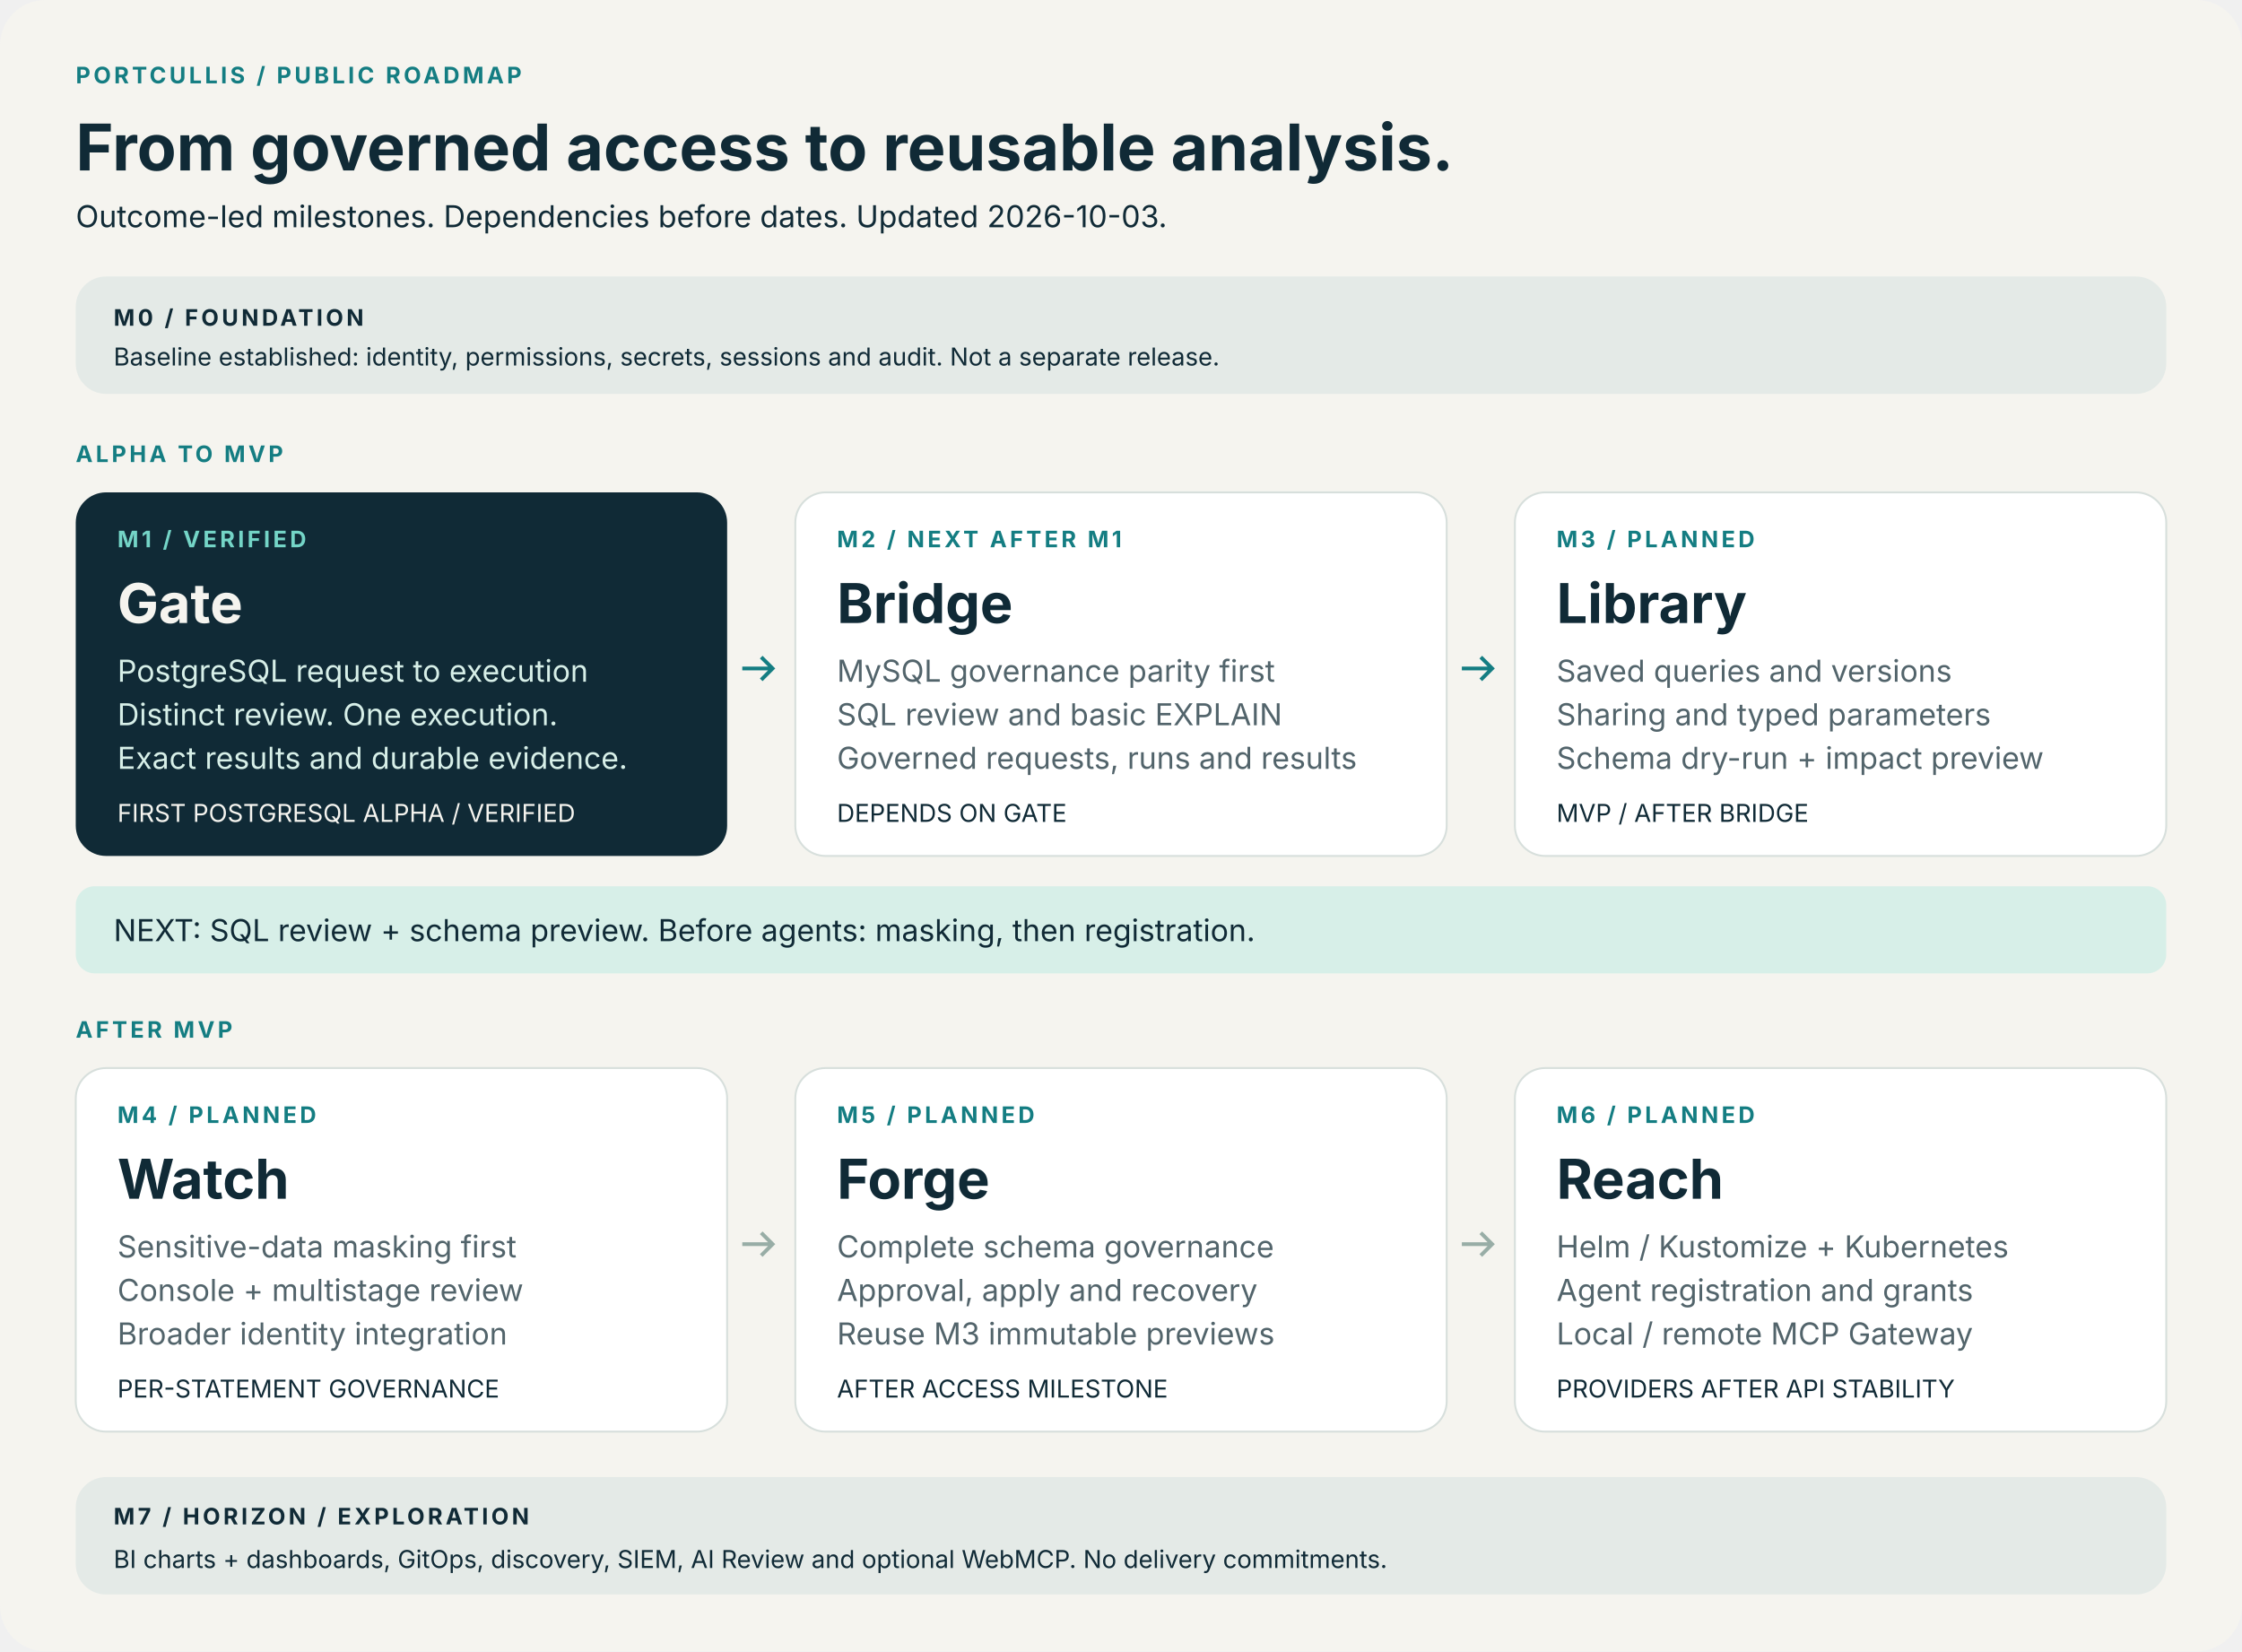
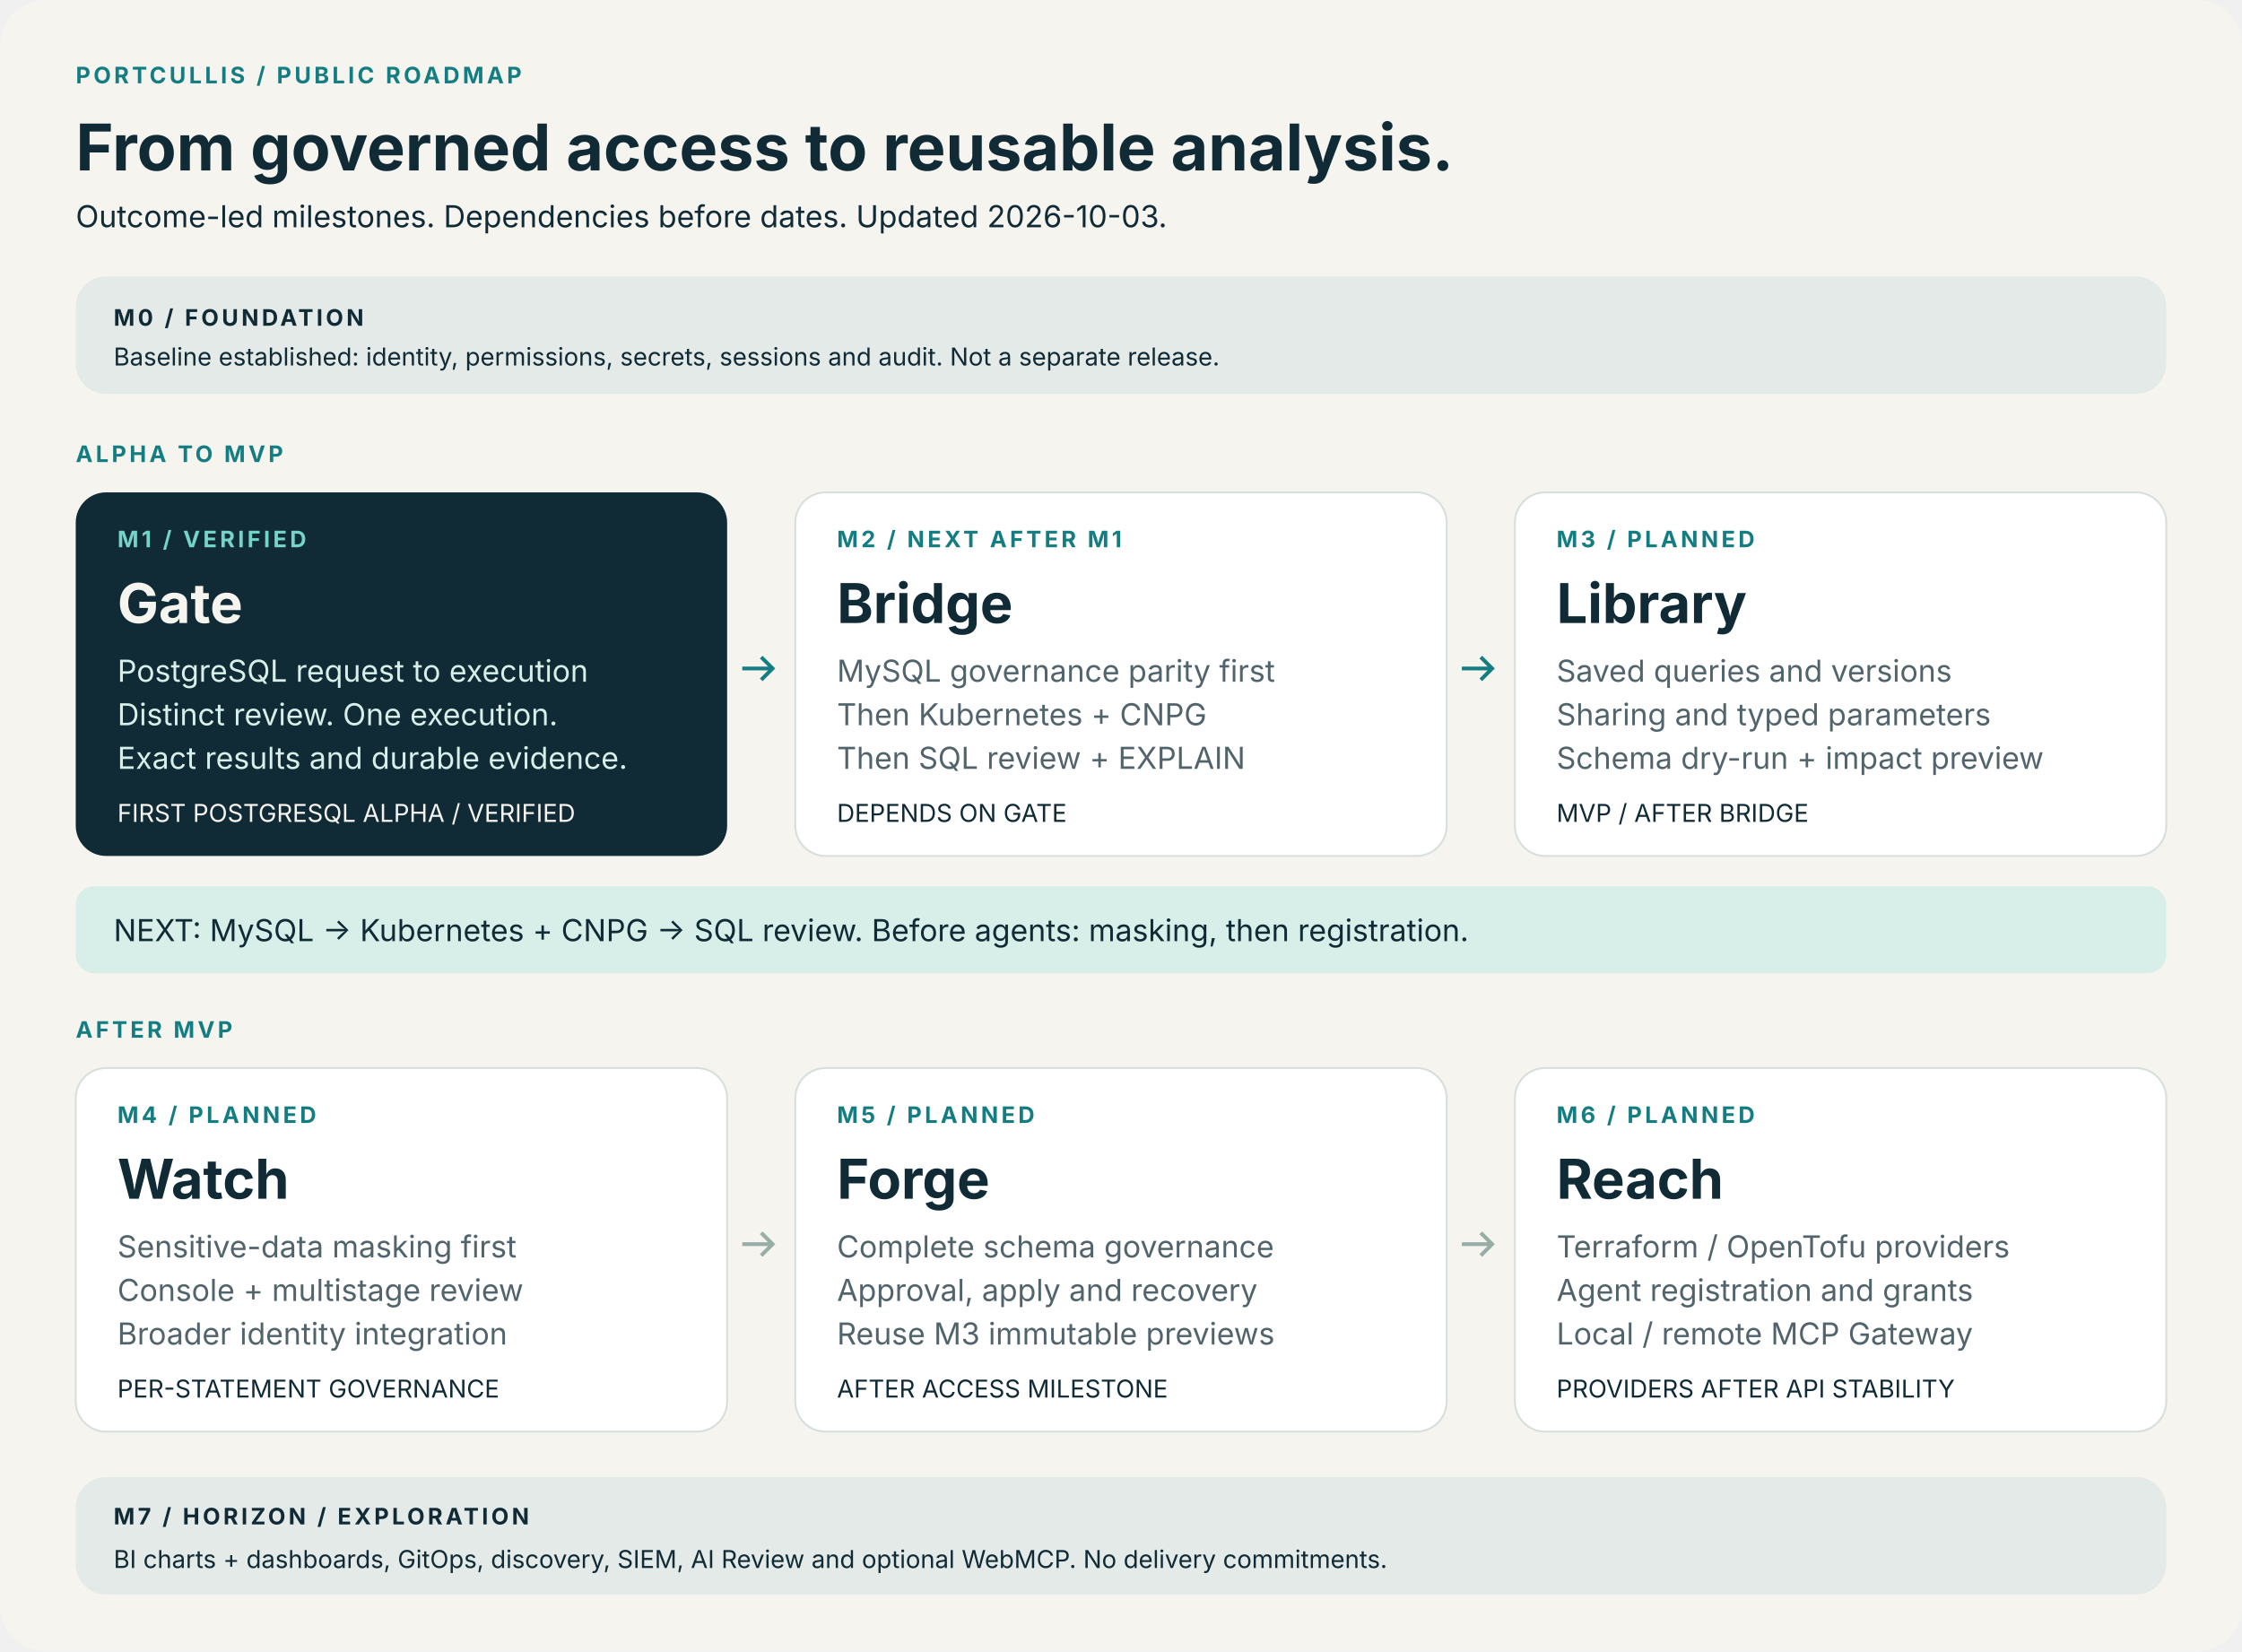
<svg xmlns="http://www.w3.org/2000/svg" viewBox="0 0 1184 872" role="img" aria-labelledby="title desc">
  <style>text{font-family:system-ui,-apple-system,BlinkMacSystemFont,Segoe UI,sans-serif} .label{font-size:12px;font-weight:700;letter-spacing:1.6px} .copy{font-size:16px} .name{font-size:29px;font-weight:750} .small{font-size:13px}</style>
  <rect width="1184" height="872" rx="24" fill="#F5F4EF" />
  <text x="40" y="44" class="label" fill="#147D82">PORTCULLIS / PUBLIC ROADMAP</text>
  <text x="40" y="90" fill="#102A36" font-size="34" font-weight="750">From governed access to reusable analysis.</text>
  <text x="40" y="120" class="copy" fill="#102A36">Outcome-led milestones. Dependencies before dates. Updated 2026-10-03.</text>
  <rect x="40" y="146" width="1104" height="62" rx="16" fill="#E4EAE7" stroke="none" />
  <text x="60" y="172" class="label" fill="#102A36">M0 / FOUNDATION</text>
  <text x="60" y="193" class="small" fill="#102A36">Baseline established: identity, permissions, secrets, sessions and audit. Not a separate release.</text>
  <text x="40" y="244" class="label" fill="#147D82">ALPHA TO MVP</text>
  <rect x="40" y="260" width="344" height="192" rx="16" fill="#102A36" stroke="none" />
  <text x="62" y="289" class="label" fill="#74D5C7">M1 / VERIFIED</text>
  <text x="62" y="329" class="name" fill="#F5F4EF">Gate</text>
  <text x="62" y="360" class="copy" fill="#D7EFE8">PostgreSQL request to execution</text>
  <text x="62" y="383" class="copy" fill="#D7EFE8">Distinct review. One execution.</text>
  <text x="62" y="406" class="copy" fill="#D7EFE8">Exact results and durable evidence.</text>
  <text x="62" y="434" class="small" fill="#F5F4EF">FIRST POSTGRESQL ALPHA / VERIFIED</text>
  <rect x="420" y="260" width="344" height="192" rx="16" fill="#FFFFFF" stroke="#D7DFDC" />
  <text x="442" y="289" class="label" fill="#147D82">M2 / NEXT AFTER M1</text>
  <text x="442" y="329" class="name" fill="#102A36">Bridge</text>
  <text x="442" y="360" class="copy" fill="#52646B">MySQL governance parity first</text>
-   <text x="442" y="383" class="copy" fill="#52646B">SQL review and basic EXPLAIN</text>
-   <text x="442" y="406" class="copy" fill="#52646B">Governed requests, runs and results</text>
+   <text x="442" y="383" class="copy" fill="#52646B">Then Kubernetes + CNPG</text>
+   <text x="442" y="406" class="copy" fill="#52646B">Then SQL review + EXPLAIN</text>
  <text x="442" y="434" class="small" fill="#102A36">DEPENDS ON GATE</text>
  <rect x="800" y="260" width="344" height="192" rx="16" fill="#FFFFFF" stroke="#D7DFDC" />
  <text x="822" y="289" class="label" fill="#147D82">M3 / PLANNED</text>
  <text x="822" y="329" class="name" fill="#102A36">Library</text>
  <text x="822" y="360" class="copy" fill="#52646B">Saved queries and versions</text>
  <text x="822" y="383" class="copy" fill="#52646B">Sharing and typed parameters</text>
  <text x="822" y="406" class="copy" fill="#52646B">Schema dry-run + impact preview</text>
  <text x="822" y="434" class="small" fill="#102A36">MVP / AFTER BRIDGE</text>
  <path d="M392 353h16m-6-6 6 6-6 6" fill="none" stroke="#147D82" stroke-width="2" />
  <path d="M772 353h16m-6-6 6 6-6 6" fill="none" stroke="#147D82" stroke-width="2" />
  <rect x="40" y="468" width="1104" height="46" rx="10" fill="#D7EFE8" stroke="none" />
-   <text x="60" y="497" class="copy" fill="#102A36">NEXT: SQL review + schema preview. Before agents: masking, then registration.</text>
+   <text x="60" y="497" class="copy" fill="#102A36">NEXT: MySQL → Kubernetes + CNPG → SQL review. Before agents: masking, then registration.</text>
  <text x="40" y="548" class="label" fill="#147D82">AFTER MVP</text>
  <rect x="40" y="564" width="344" height="192" rx="16" fill="#FFFFFF" stroke="#D7DFDC" />
  <text x="62" y="593" class="label" fill="#147D82">M4 / PLANNED</text>
  <text x="62" y="633" class="name" fill="#102A36">Watch</text>
  <text x="62" y="664" class="copy" fill="#52646B">Sensitive-data masking first</text>
  <text x="62" y="687" class="copy" fill="#52646B">Console + multistage review</text>
  <text x="62" y="710" class="copy" fill="#52646B">Broader identity integration</text>
  <text x="62" y="738" class="small" fill="#102A36">PER-STATEMENT GOVERNANCE</text>
  <rect x="420" y="564" width="344" height="192" rx="16" fill="#FFFFFF" stroke="#D7DFDC" />
  <text x="442" y="593" class="label" fill="#147D82">M5 / PLANNED</text>
  <text x="442" y="633" class="name" fill="#102A36">Forge</text>
  <text x="442" y="664" class="copy" fill="#52646B">Complete schema governance</text>
  <text x="442" y="687" class="copy" fill="#52646B">Approval, apply and recovery</text>
  <text x="442" y="710" class="copy" fill="#52646B">Reuse M3 immutable previews</text>
  <text x="442" y="738" class="small" fill="#102A36">AFTER ACCESS MILESTONE</text>
  <rect x="800" y="564" width="344" height="192" rx="16" fill="#FFFFFF" stroke="#D7DFDC" />
  <text x="822" y="593" class="label" fill="#147D82">M6 / PLANNED</text>
  <text x="822" y="633" class="name" fill="#102A36">Reach</text>
-   <text x="822" y="664" class="copy" fill="#52646B">Helm / Kustomize + Kubernetes</text>
+   <text x="822" y="664" class="copy" fill="#52646B">Terraform / OpenTofu providers</text>
  <text x="822" y="687" class="copy" fill="#52646B">Agent registration and grants</text>
  <text x="822" y="710" class="copy" fill="#52646B">Local / remote MCP Gateway</text>
  <text x="822" y="738" class="small" fill="#102A36">PROVIDERS AFTER API STABILITY</text>
  <path d="M392 657h16m-6-6 6 6-6 6" fill="none" stroke="#98ADA6" stroke-width="2" />
  <path d="M772 657h16m-6-6 6 6-6 6" fill="none" stroke="#98ADA6" stroke-width="2" />
  <rect x="40" y="780" width="1104" height="62" rx="16" fill="#E4EAE7" stroke="none" />
  <text x="60" y="805" class="label" fill="#102A36">M7 / HORIZON / EXPLORATION</text>
  <text x="60" y="828" class="small" fill="#102A36">BI charts + dashboards, GitOps, discovery, SIEM, AI Review and optional WebMCP. No delivery commitments.</text>
</svg>
